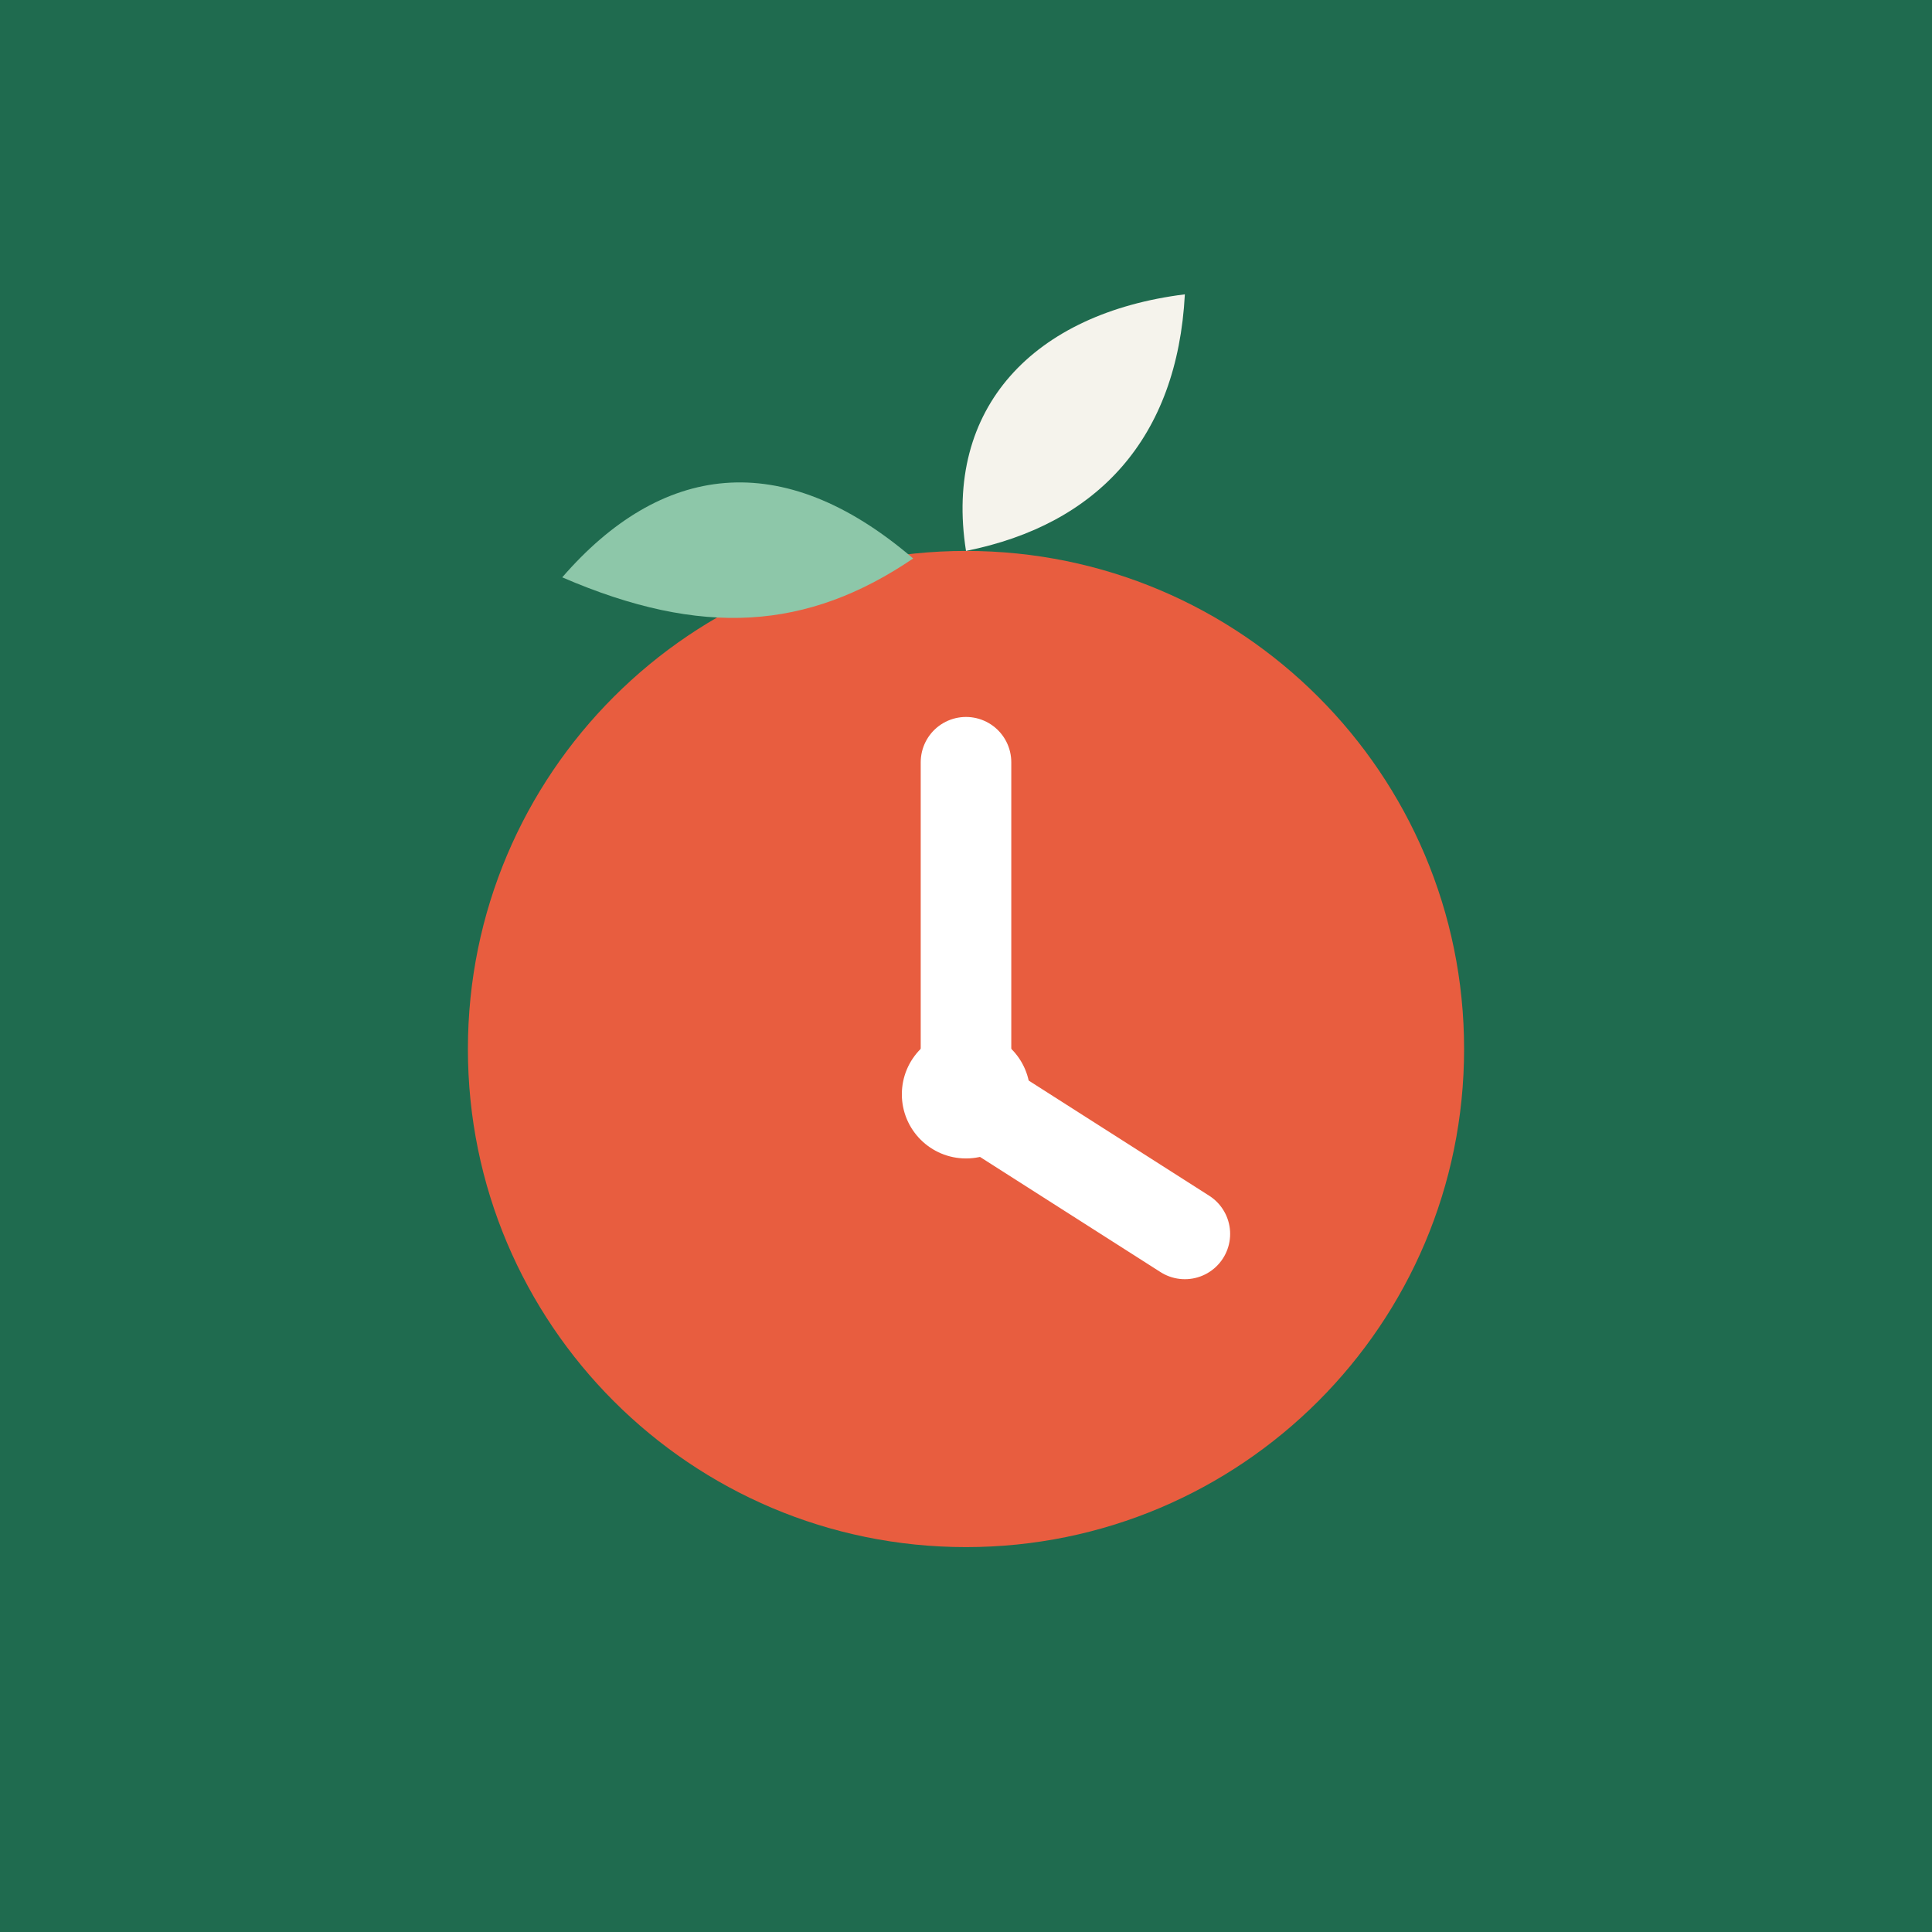
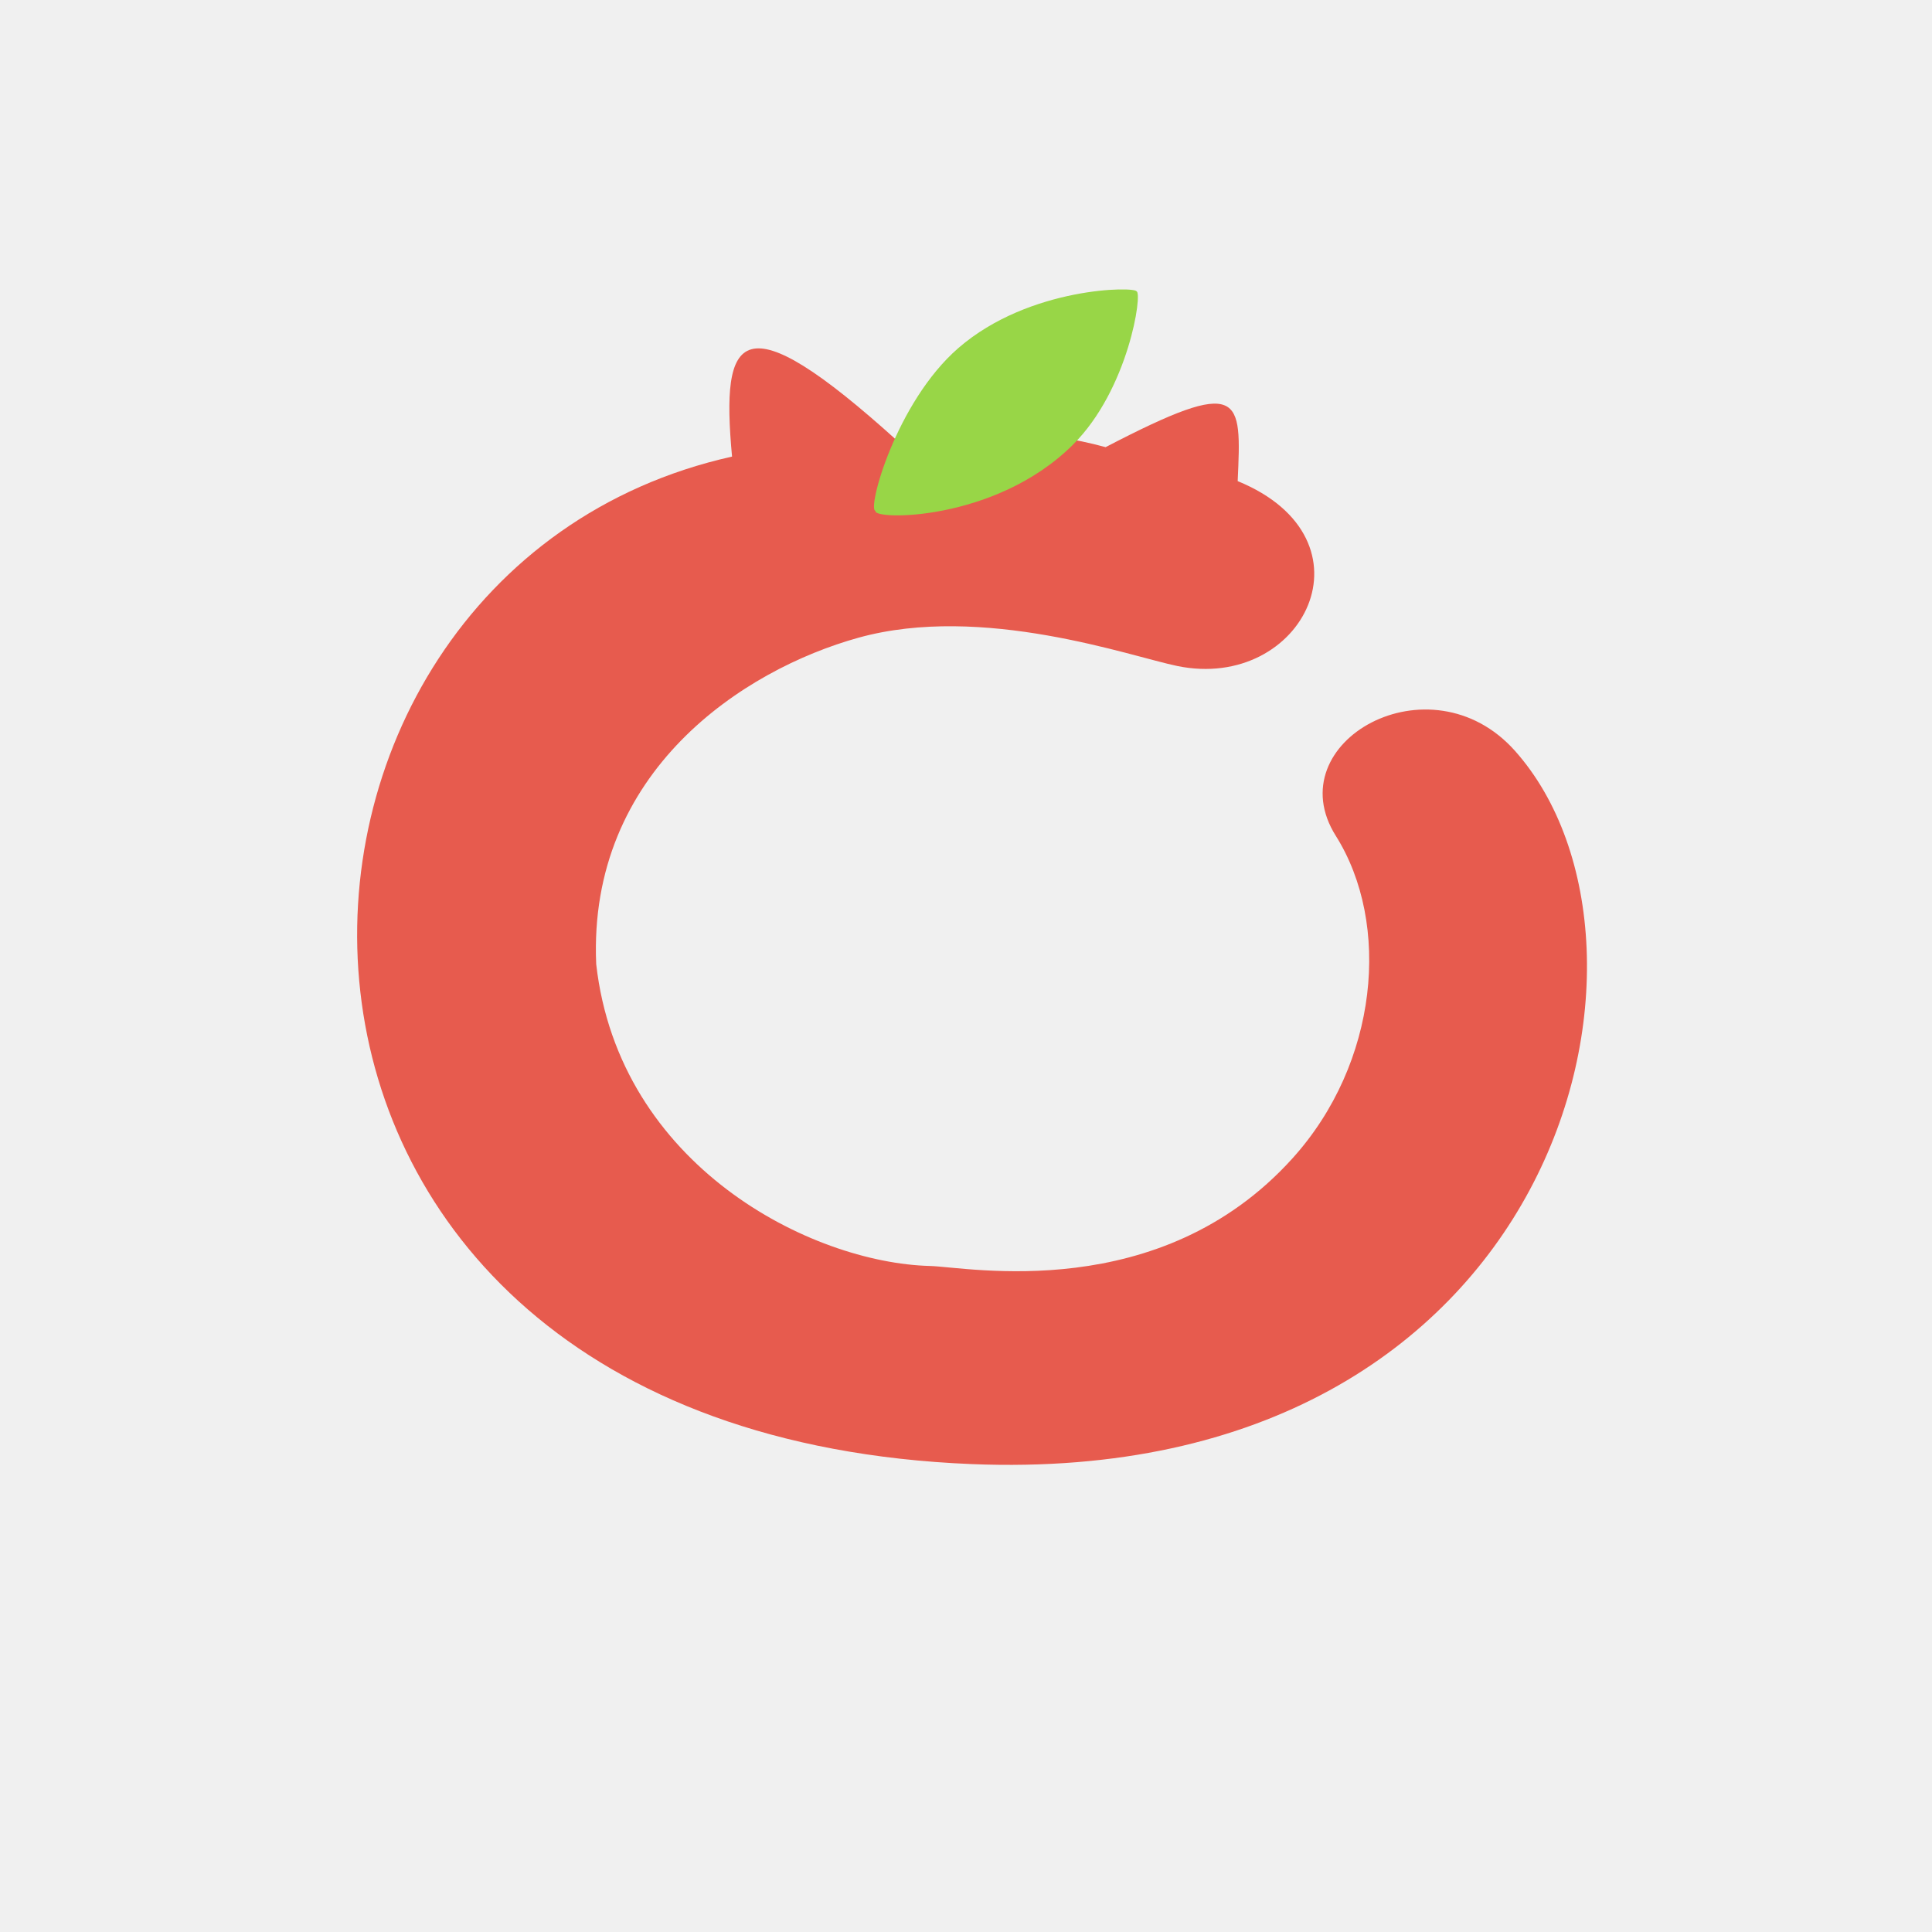
- <svg xmlns="http://www.w3.org/2000/svg" width="512" height="512" viewBox="0 0 512 512">
-   <rect width="512" height="512" fill="#1f6b4f" />
-   <circle cx="256" cy="278" r="132" fill="#e85d3f" />
-   <path d="M256 146c-6-38 18-63 58-68-2 38-23 61-58 68Z" fill="#f5f3ec" />
-   <path d="M242 148c-35-30-67-25-93 5 37 16 65 14 93-5Z" fill="#8dc7a9" />
-   <path d="M256 202v88l58 37" fill="none" stroke="#fff" stroke-width="24" stroke-linecap="round" stroke-linejoin="round" />
-   <circle cx="256" cy="290" r="17" fill="#fff" />
+ <svg xmlns="http://www.w3.org/2000/svg" viewBox="0 0 1024 1024">
+   <defs>
+     <style>.cls-1{fill:#98d647}.cls-2{fill:#e75b4e}</style>
+   </defs>
+   <path class="cls-2" d="M388,242c-276.32,61.66-291.37,517,127,534,312.1,12.68,380.56-274,288-378-44.94-50.49-126.27-4.66-95,45,29.33,46.59,22.62,120.51-23,171-70.39,77.9-172.17,57.51-192,57-63.33-1.64-164.91-53.13-177-160-4.44-102.24,77.99-156.07,139-173,65.76-18.25,144.32,9.94,169,15,66.89,13.71,107.22-67.13,32-98,2-45,3-56-70-18-33-9-66-10-110-3-84-76-94-57-88,8Z" />
+   <path class="cls-1" d="M602.41,154.45c-.49-2.66-56.75-2.64-94.4,29.97-33.27,28.82-48.64,86.04-43.96,86.34-1.94,4.92,63.26,6.07,104.57-34.99,29.64-29.46,36.97-80.55,33.8-81.32Z" />
</svg>
